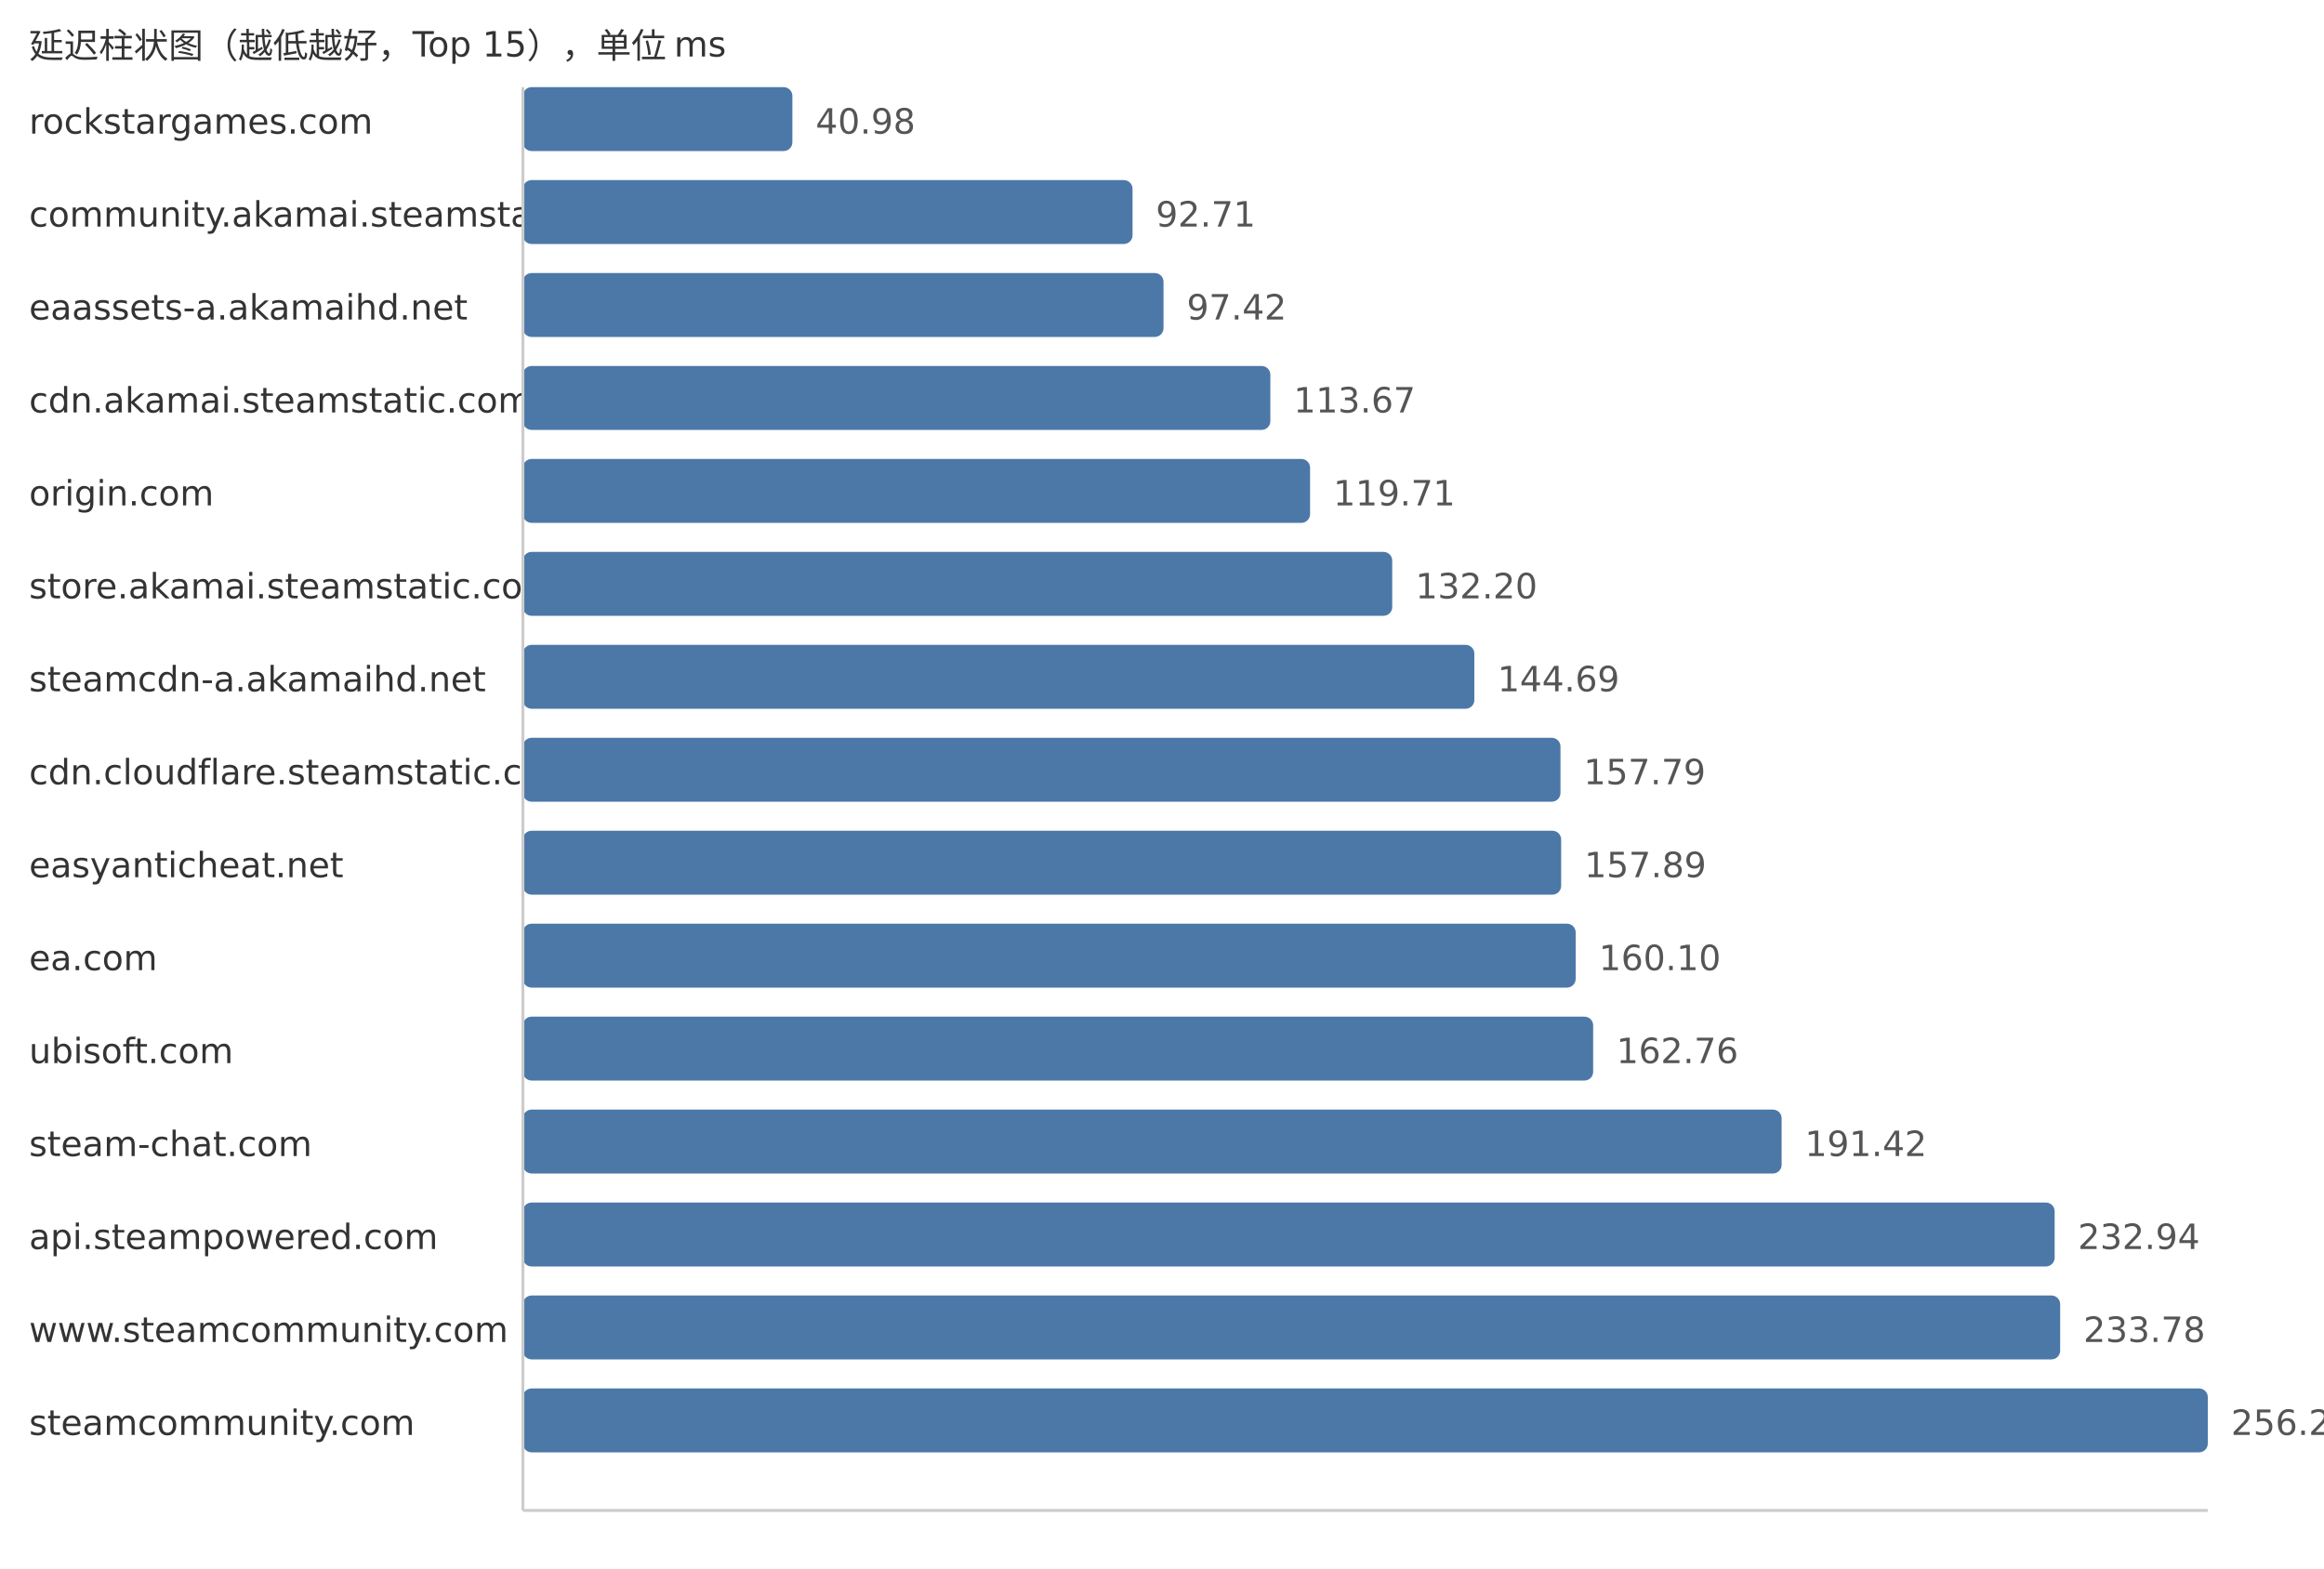
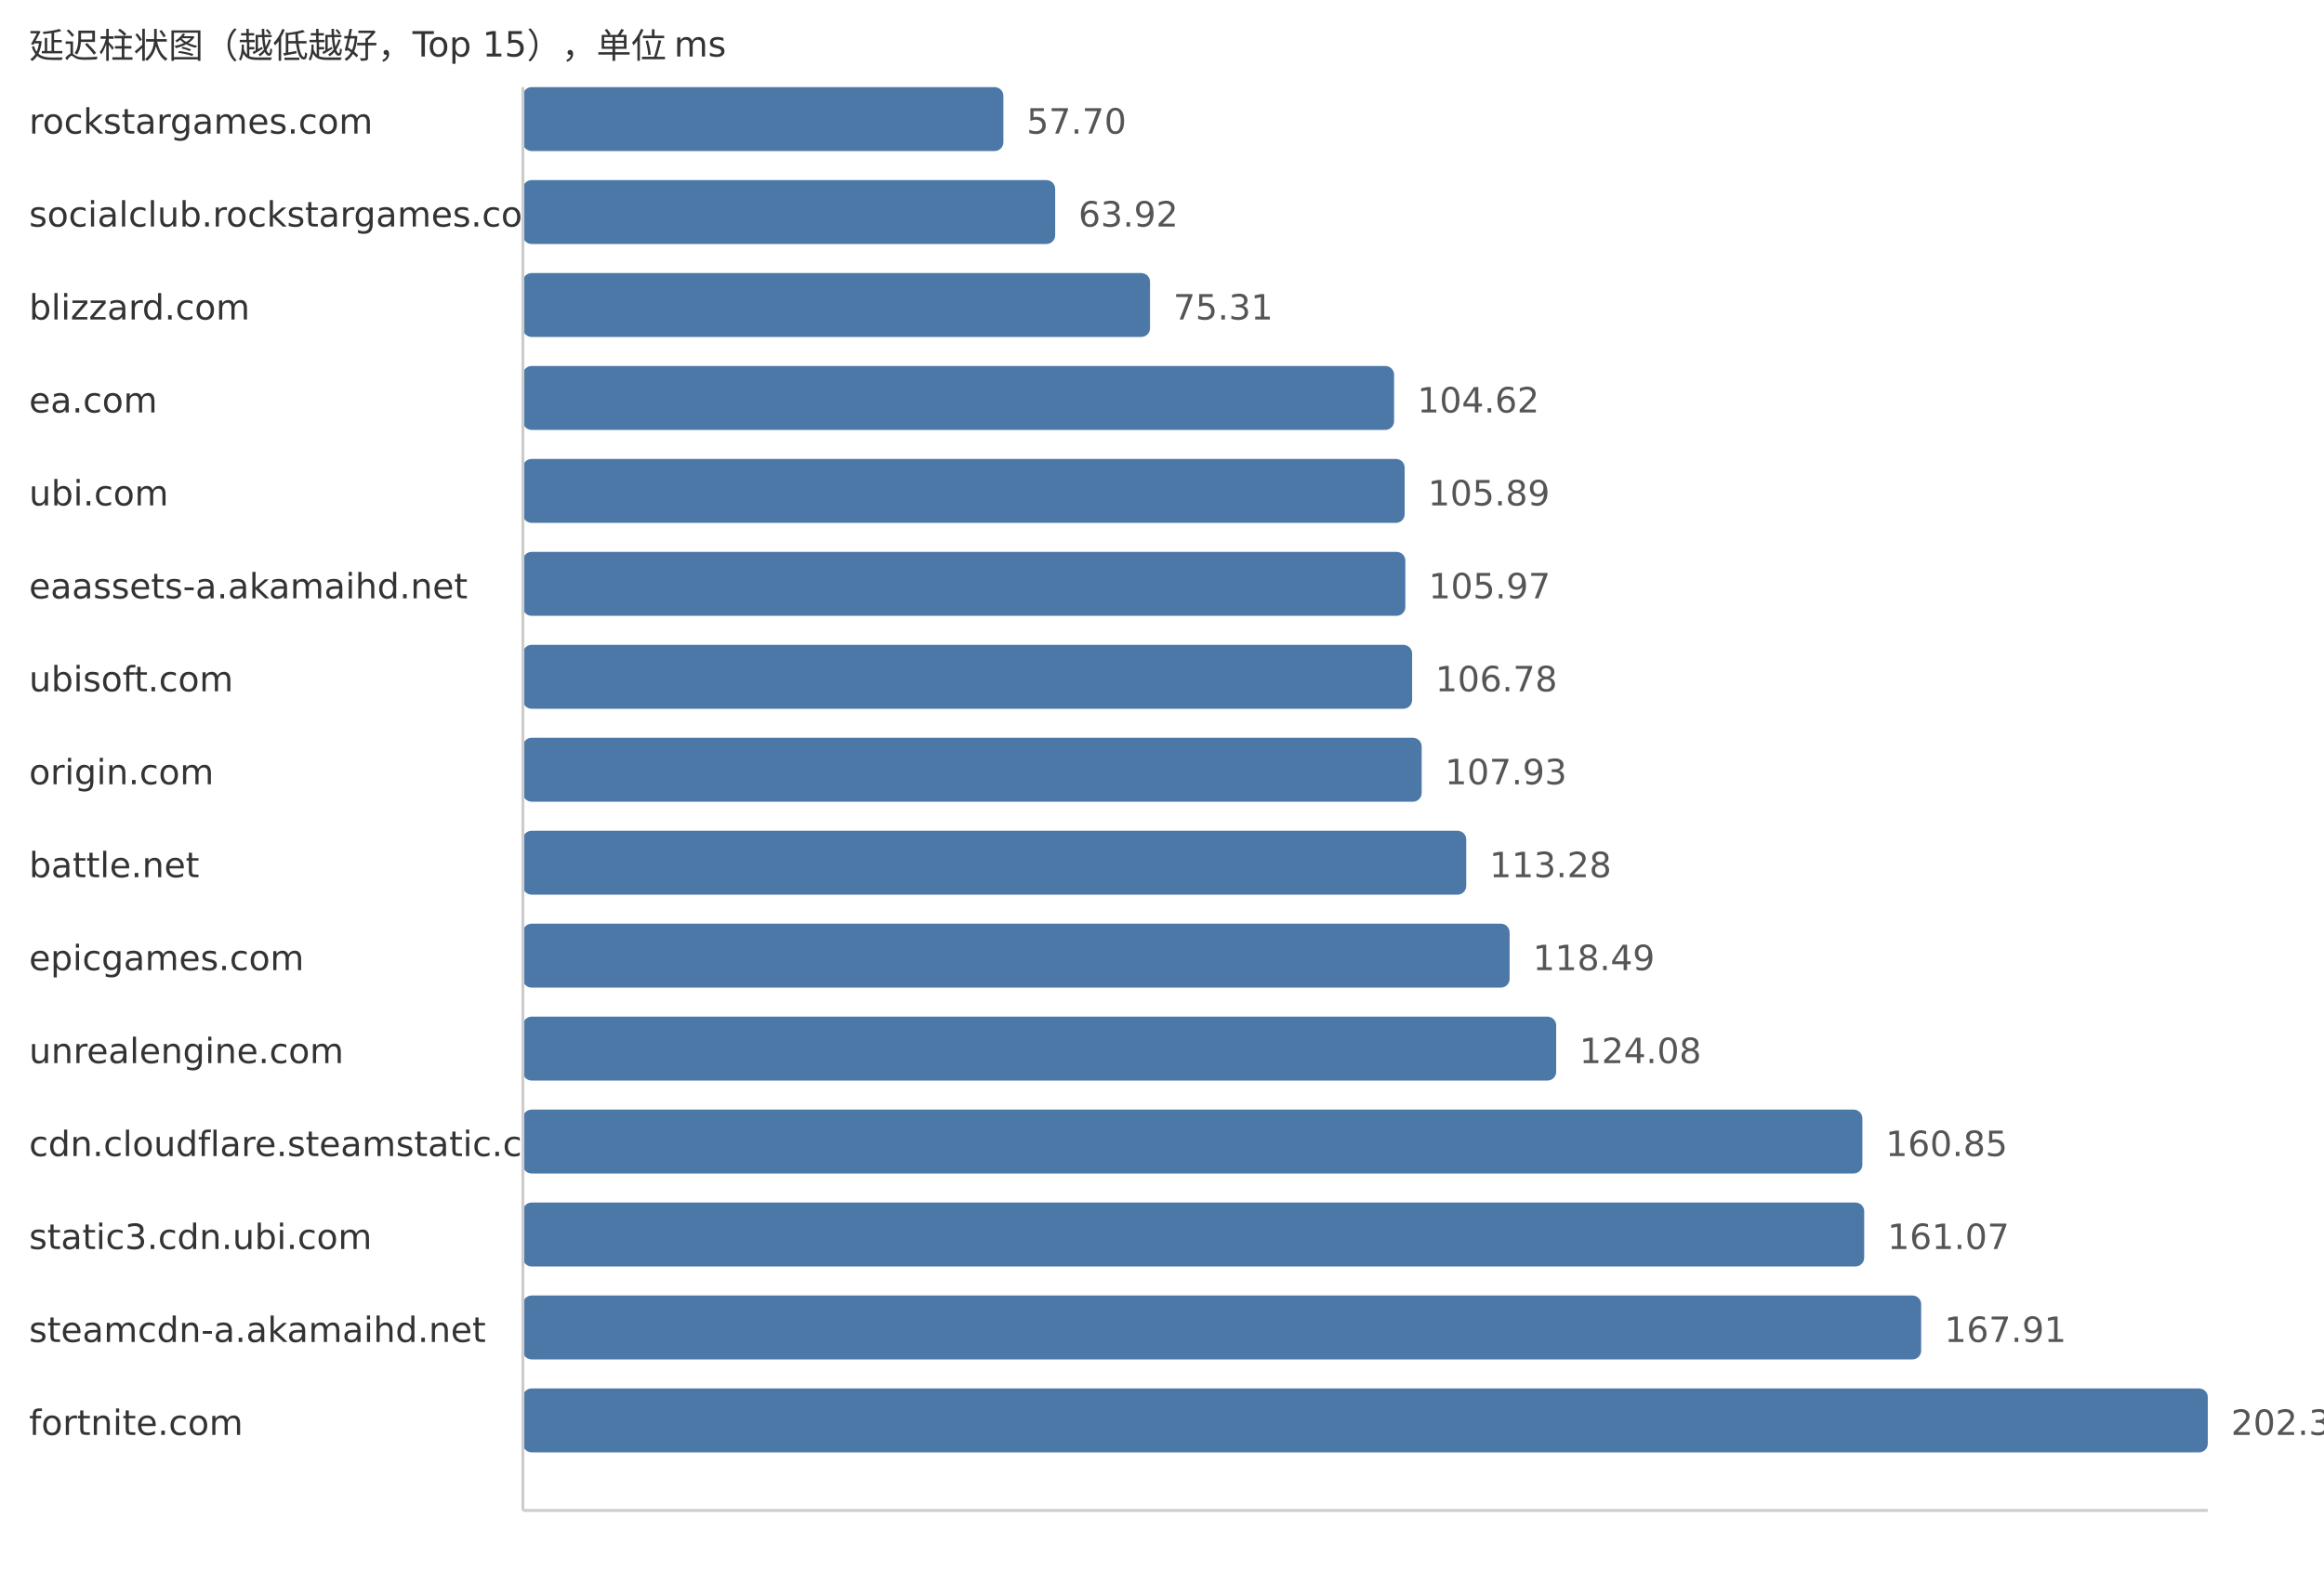
<svg xmlns="http://www.w3.org/2000/svg" width="800" height="540">
  <style> .label{font-family:DejaVu Sans,Verdana,Geneva,sans-serif;font-size:12px;fill:#333} .value{font-family:DejaVu Sans,Verdana,Geneva,sans-serif;font-size:12px;fill:#555} </style>
  <text x="10" y="20" class="label">延迟柱状图（越低越好，Top 15），单位 ms</text>
  <text x="10" y="46" class="label">rockstargames.com</text>
-   <rect x="180" y="30" width="92.76" height="22" fill="#4c78a8" rx="3" />
-   <text x="280.76" y="46" class="value">40.98</text>
-   <text x="10" y="78" class="label">community.akamai.steamstatic.com</text>
-   <rect x="180" y="62" width="209.86" height="22" fill="#4c78a8" rx="3" />
-   <text x="397.86" y="78" class="value">92.71</text>
-   <text x="10" y="110" class="label">eaassets-a.akamaihd.net</text>
-   <rect x="180" y="94" width="220.52" height="22" fill="#4c78a8" rx="3" />
-   <text x="408.52" y="110" class="value">97.42</text>
-   <text x="10" y="142" class="label">cdn.akamai.steamstatic.com</text>
-   <rect x="180" y="126" width="257.3" height="22" fill="#4c78a8" rx="3" />
-   <text x="445.3" y="142" class="value">113.67</text>
-   <text x="10" y="174" class="label">origin.com</text>
-   <rect x="180" y="158" width="270.97" height="22" fill="#4c78a8" rx="3" />
-   <text x="458.97" y="174" class="value">119.71</text>
-   <text x="10" y="206" class="label">store.akamai.steamstatic.com</text>
-   <rect x="180" y="190" width="299.25" height="22" fill="#4c78a8" rx="3" />
-   <text x="487.25" y="206" class="value">132.20</text>
-   <text x="10" y="238" class="label">steamcdn-a.akamaihd.net</text>
-   <rect x="180" y="222" width="327.52" height="22" fill="#4c78a8" rx="3" />
-   <text x="515.52" y="238" class="value">144.69</text>
-   <text x="10" y="270" class="label">cdn.cloudflare.steamstatic.com</text>
-   <rect x="180" y="254" width="357.17" height="22" fill="#4c78a8" rx="3" />
-   <text x="545.17" y="270" class="value">157.79</text>
-   <text x="10" y="302" class="label">easyanticheat.net</text>
-   <rect x="180" y="286" width="357.4" height="22" fill="#4c78a8" rx="3" />
-   <text x="545.4" y="302" class="value">157.89</text>
-   <text x="10" y="334" class="label">ea.com</text>
-   <rect x="180" y="318" width="362.4" height="22" fill="#4c78a8" rx="3" />
-   <text x="550.4" y="334" class="value">160.10</text>
-   <text x="10" y="366" class="label">ubisoft.com</text>
-   <rect x="180" y="350" width="368.42" height="22" fill="#4c78a8" rx="3" />
-   <text x="556.42" y="366" class="value">162.76</text>
-   <text x="10" y="398" class="label">steam-chat.com</text>
-   <rect x="180" y="382" width="433.3" height="22" fill="#4c78a8" rx="3" />
-   <text x="621.3" y="398" class="value">191.42</text>
-   <text x="10" y="430" class="label">api.steampowered.com</text>
-   <rect x="180" y="414" width="527.28" height="22" fill="#4c78a8" rx="3" />
-   <text x="715.28" y="430" class="value">232.94</text>
-   <text x="10" y="462" class="label">www.steamcommunity.com</text>
-   <rect x="180" y="446" width="529.18" height="22" fill="#4c78a8" rx="3" />
-   <text x="717.18" y="462" class="value">233.78</text>
-   <text x="10" y="494" class="label">steamcommunity.com</text>
+   <rect x="180" y="30" width="165.4" height="22" fill="#4c78a8" rx="3" />
+   <text x="353.4" y="46" class="value">57.70</text>
+   <text x="10" y="78" class="label">socialclub.rockstargames.com</text>
+   <rect x="180" y="62" width="183.23" height="22" fill="#4c78a8" rx="3" />
+   <text x="371.23" y="78" class="value">63.92</text>
+   <text x="10" y="110" class="label">blizzard.com</text>
+   <rect x="180" y="94" width="215.88" height="22" fill="#4c78a8" rx="3" />
+   <text x="403.88" y="110" class="value">75.31</text>
+   <text x="10" y="142" class="label">ea.com</text>
+   <rect x="180" y="126" width="299.9" height="22" fill="#4c78a8" rx="3" />
+   <text x="487.9" y="142" class="value">104.62</text>
+   <text x="10" y="174" class="label">ubi.com</text>
+   <rect x="180" y="158" width="303.54" height="22" fill="#4c78a8" rx="3" />
+   <text x="491.54" y="174" class="value">105.89</text>
+   <text x="10" y="206" class="label">eaassets-a.akamaihd.net</text>
+   <rect x="180" y="190" width="303.77" height="22" fill="#4c78a8" rx="3" />
+   <text x="491.77" y="206" class="value">105.97</text>
+   <text x="10" y="238" class="label">ubisoft.com</text>
+   <rect x="180" y="222" width="306.1" height="22" fill="#4c78a8" rx="3" />
+   <text x="494.1" y="238" class="value">106.78</text>
+   <text x="10" y="270" class="label">origin.com</text>
+   <rect x="180" y="254" width="309.39" height="22" fill="#4c78a8" rx="3" />
+   <text x="497.39" y="270" class="value">107.93</text>
+   <text x="10" y="302" class="label">battle.net</text>
+   <rect x="180" y="286" width="324.73" height="22" fill="#4c78a8" rx="3" />
+   <text x="512.73" y="302" class="value">113.28</text>
+   <text x="10" y="334" class="label">epicgames.com</text>
+   <rect x="180" y="318" width="339.66" height="22" fill="#4c78a8" rx="3" />
+   <text x="527.66" y="334" class="value">118.49</text>
+   <text x="10" y="366" class="label">unrealengine.com</text>
+   <rect x="180" y="350" width="355.69" height="22" fill="#4c78a8" rx="3" />
+   <text x="543.69" y="366" class="value">124.08</text>
+   <text x="10" y="398" class="label">cdn.cloudflare.steamstatic.com</text>
+   <rect x="180" y="382" width="461.09" height="22" fill="#4c78a8" rx="3" />
+   <text x="649.09" y="398" class="value">160.85</text>
+   <text x="10" y="430" class="label">static3.cdn.ubi.com</text>
+   <rect x="180" y="414" width="461.72" height="22" fill="#4c78a8" rx="3" />
+   <text x="649.72" y="430" class="value">161.07</text>
+   <text x="10" y="462" class="label">steamcdn-a.akamaihd.net</text>
+   <rect x="180" y="446" width="481.33" height="22" fill="#4c78a8" rx="3" />
+   <text x="669.33" y="462" class="value">167.91</text>
+   <text x="10" y="494" class="label">fortnite.com</text>
  <rect x="180" y="478" width="580.0" height="22" fill="#4c78a8" rx="3" />
-   <text x="768.0" y="494" class="value">256.23</text>
+   <text x="768.0" y="494" class="value">202.33</text>
  <line x1="180" y1="30" x2="180" y2="520" stroke="#ccc" />
  <line x1="180" y1="520" x2="760" y2="520" stroke="#ccc" />
</svg>
